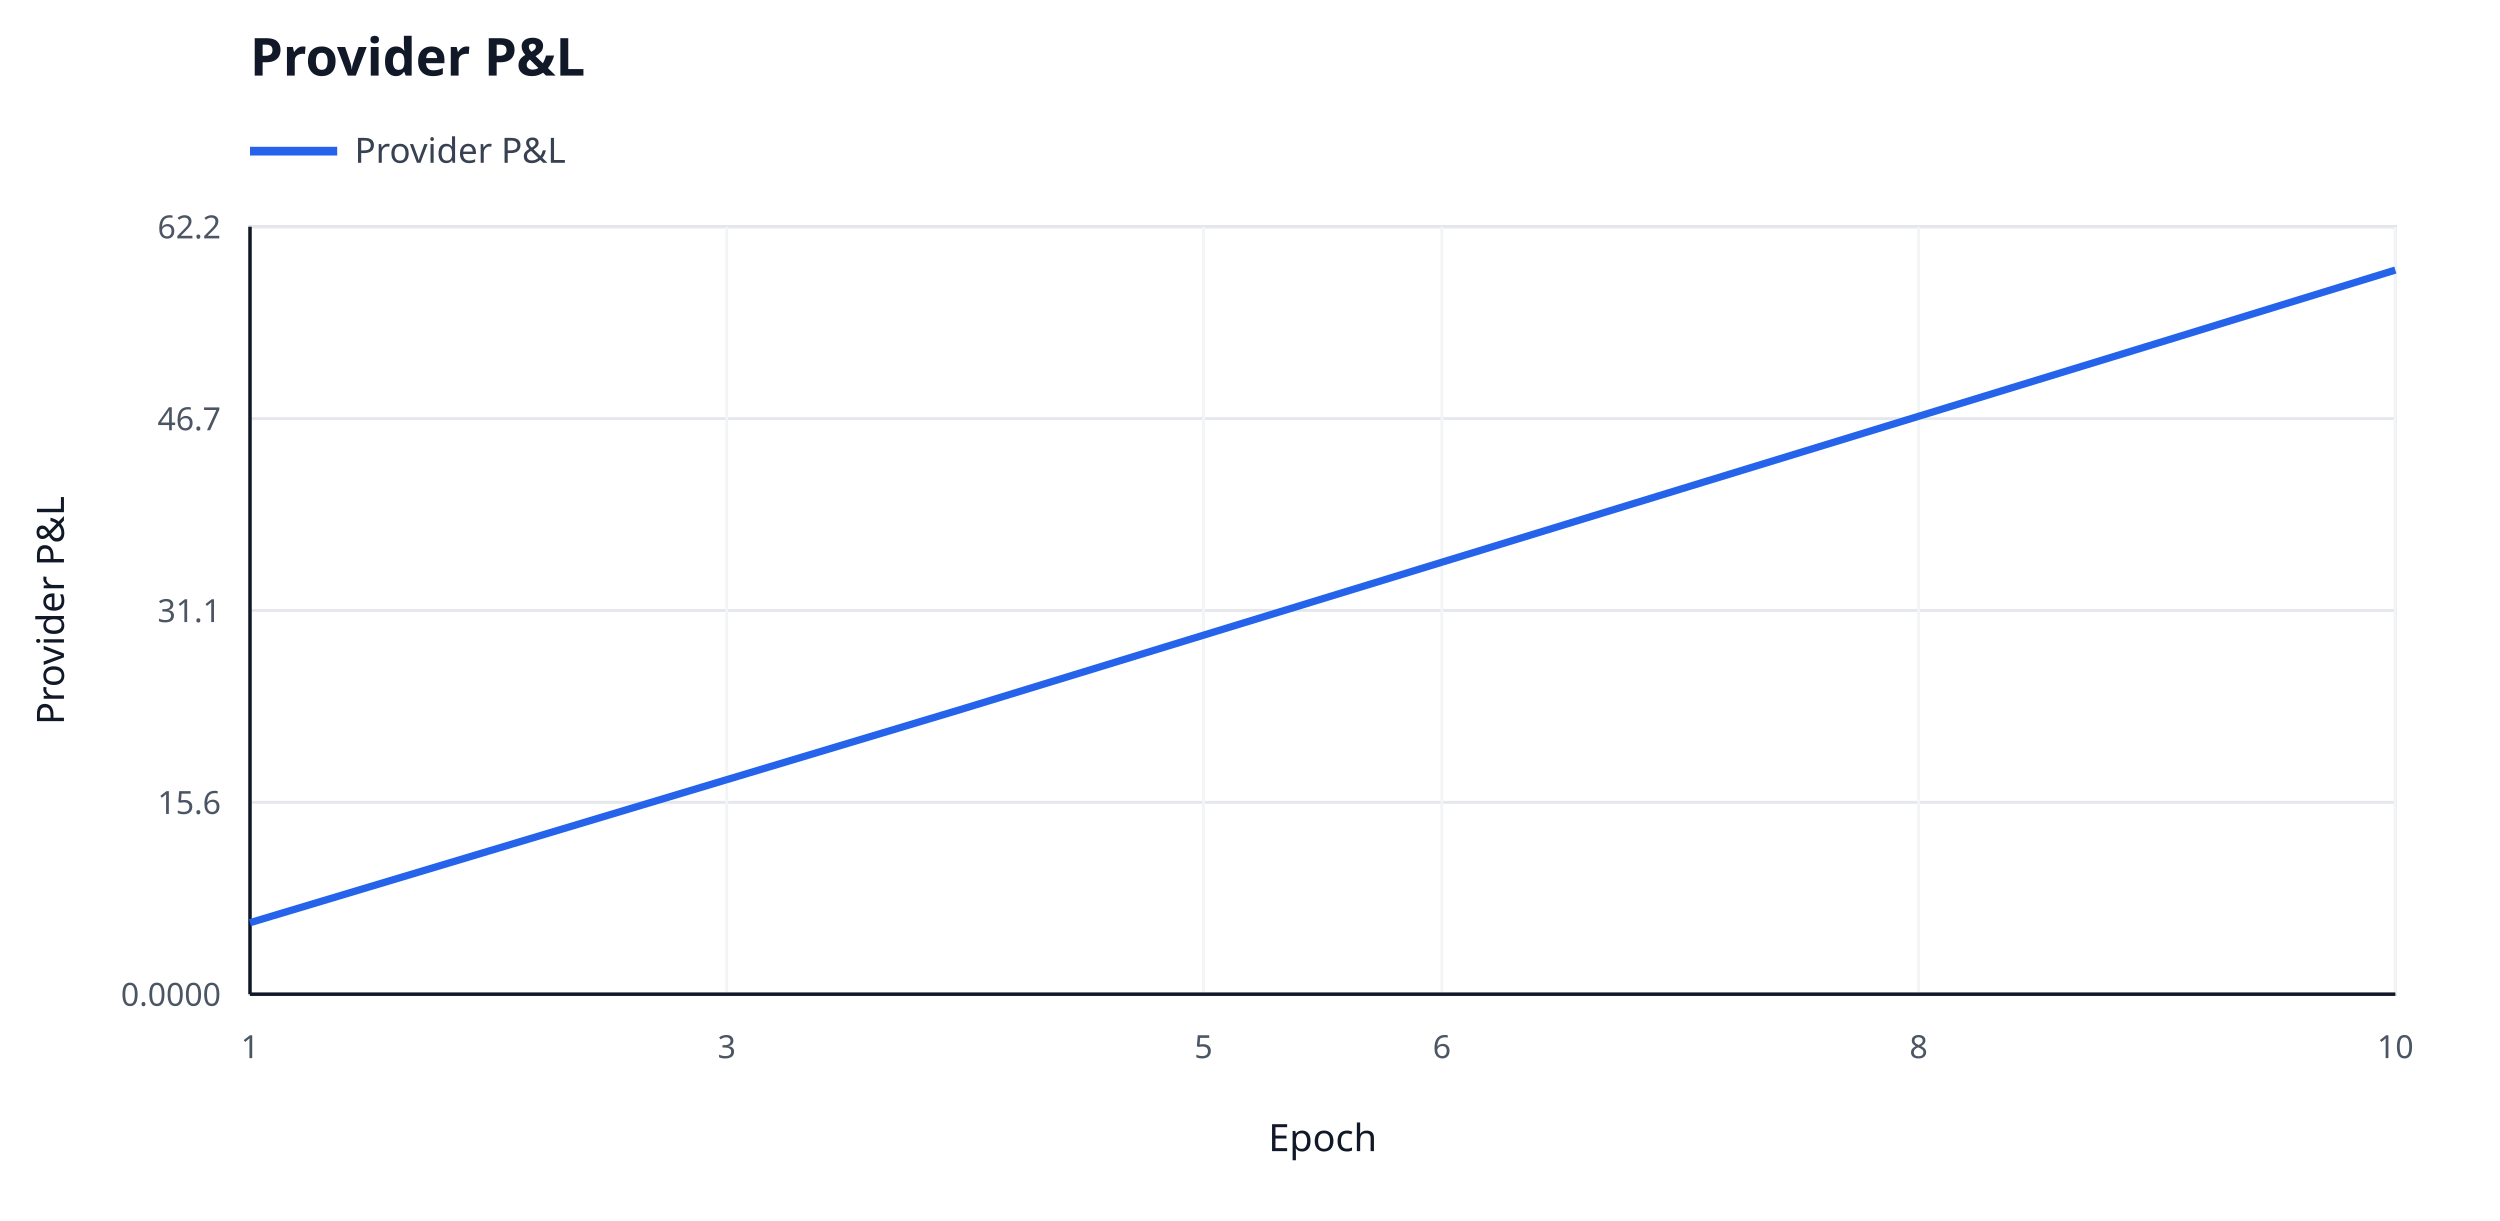
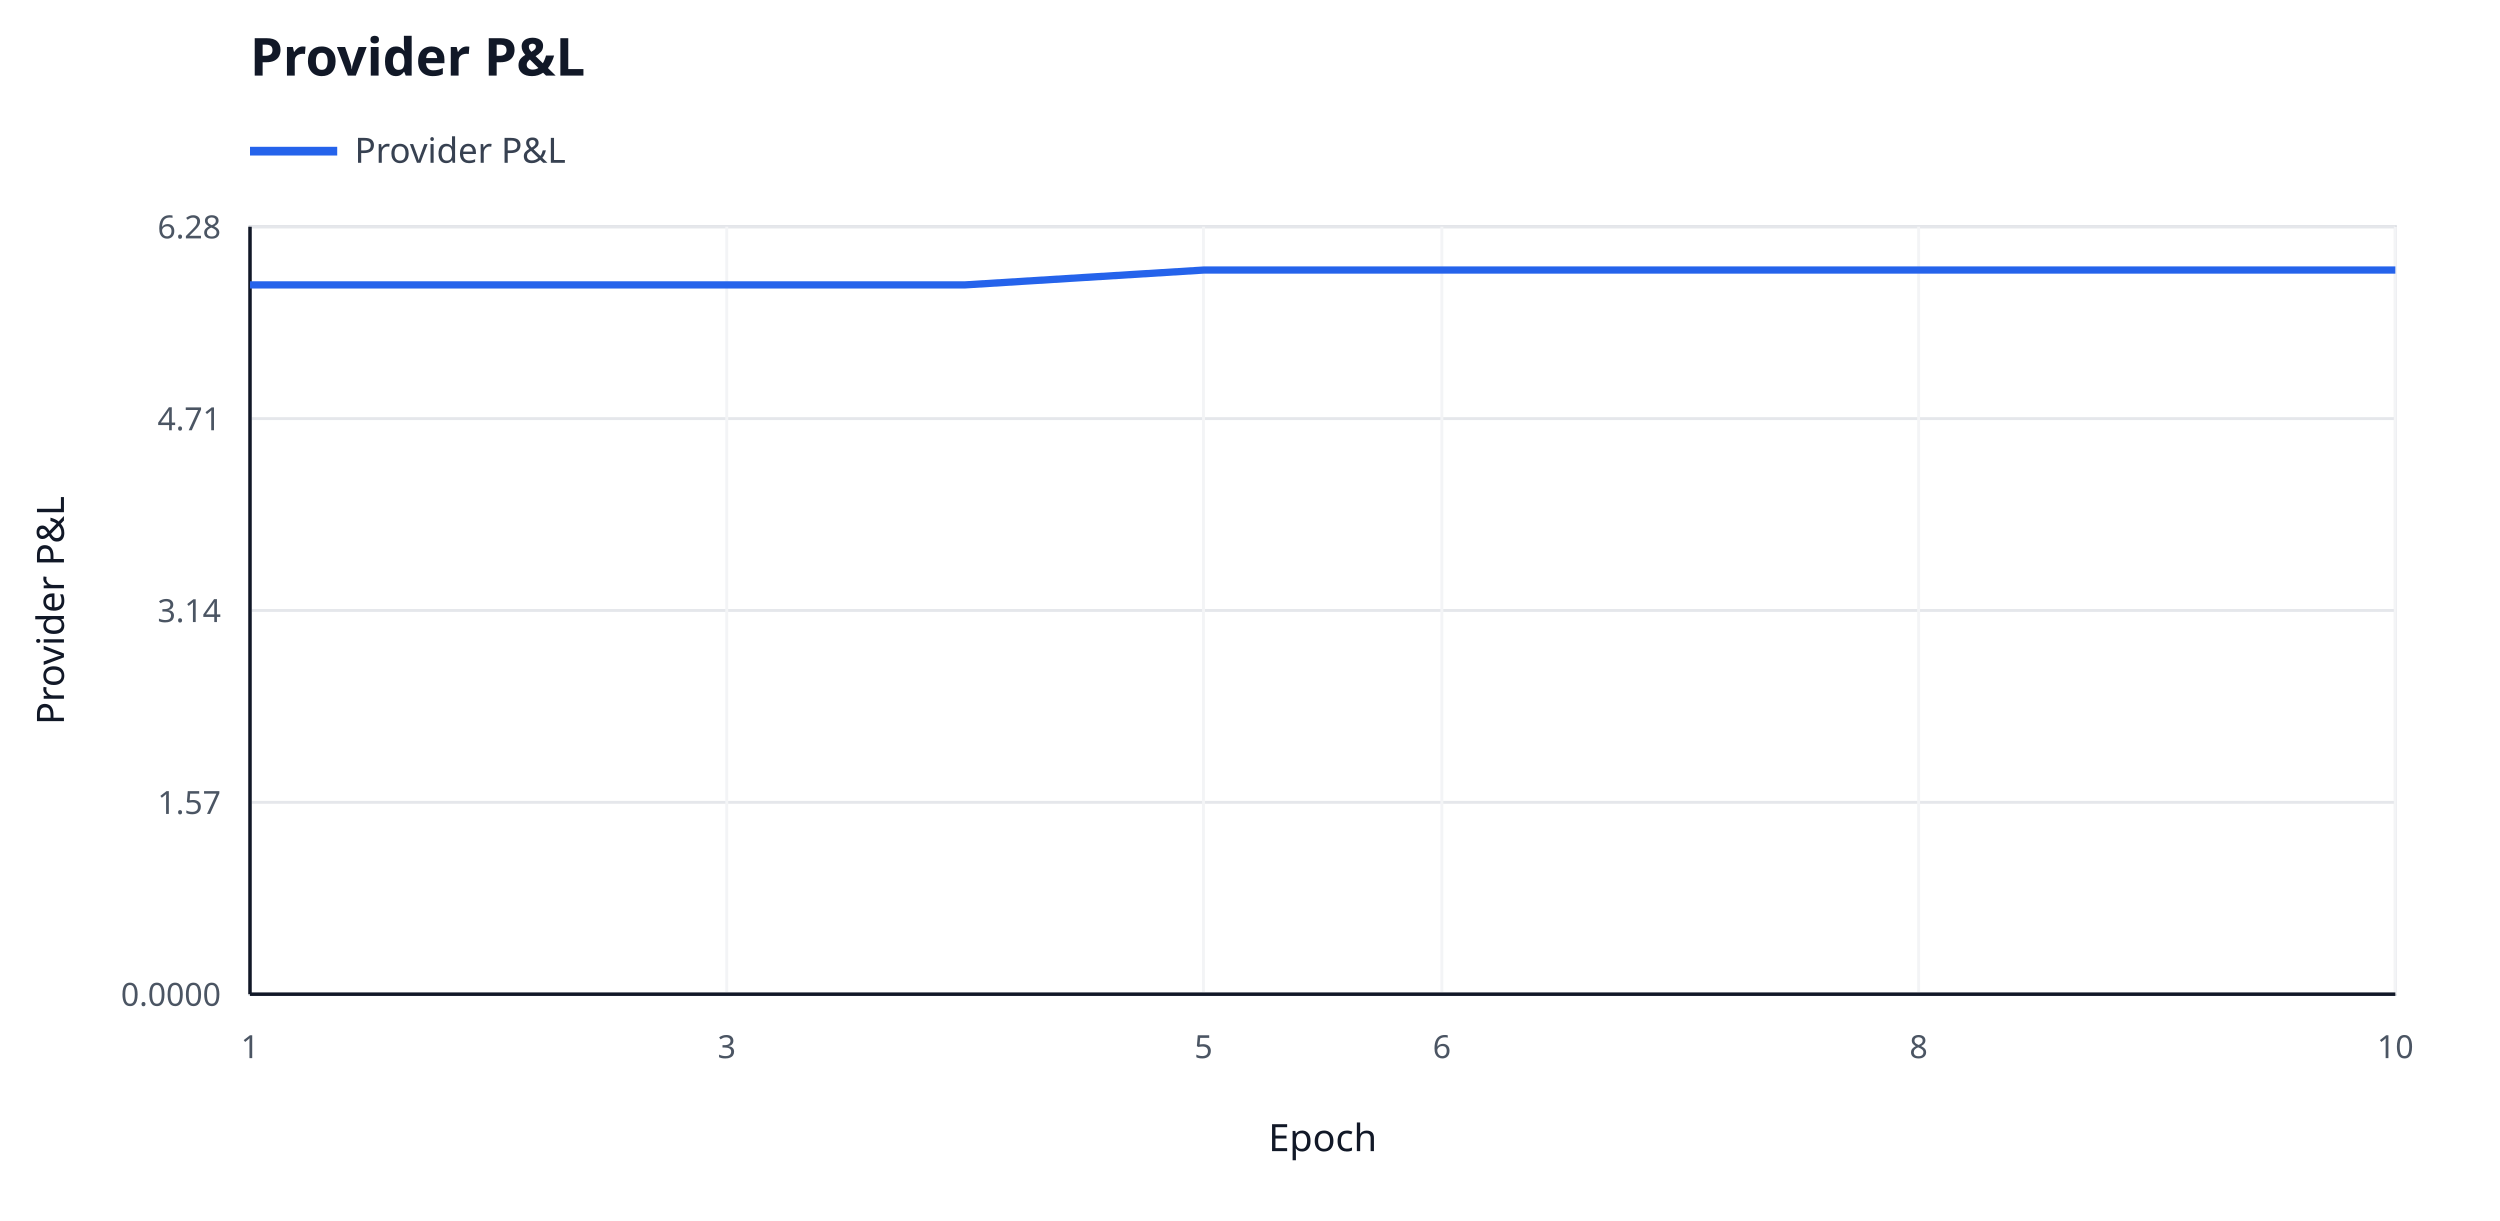
<svg xmlns="http://www.w3.org/2000/svg" width="860" height="420" viewBox="0 0 860 420">
  <rect width="100%" height="100%" fill="#ffffff" />
  <text x="86" y="26" font-family="sans-serif" font-size="18" font-weight="700" fill="#111827">Provider P&amp;L</text>
  <line x1="86" y1="52" x2="116" y2="52" stroke="#2563eb" stroke-width="3" />
  <text x="122" y="56" font-family="sans-serif" font-size="12" fill="#374151">Provider P&amp;L</text>
  <rect x="86" y="78" width="738" height="264" fill="#ffffff" stroke="#d1d5db" />
  <line x1="86" y1="342.0" x2="824" y2="342.0" stroke="#e5e7eb" stroke-width="1" />
  <text x="76" y="346.0" font-family="sans-serif" font-size="11" text-anchor="end" fill="#4b5563">0.0000</text>
  <line x1="86" y1="276.0" x2="824" y2="276.0" stroke="#e5e7eb" stroke-width="1" />
-   <text x="76" y="280.0" font-family="sans-serif" font-size="11" text-anchor="end" fill="#4b5563">15.6</text>
+   <text x="76" y="280.0" font-family="sans-serif" font-size="11" text-anchor="end" fill="#4b5563">1.57</text>
  <line x1="86" y1="210.0" x2="824" y2="210.0" stroke="#e5e7eb" stroke-width="1" />
-   <text x="76" y="214.0" font-family="sans-serif" font-size="11" text-anchor="end" fill="#4b5563">31.1</text>
+   <text x="76" y="214.0" font-family="sans-serif" font-size="11" text-anchor="end" fill="#4b5563">3.14</text>
  <line x1="86" y1="144.0" x2="824" y2="144.0" stroke="#e5e7eb" stroke-width="1" />
-   <text x="76" y="148.0" font-family="sans-serif" font-size="11" text-anchor="end" fill="#4b5563">46.7</text>
+   <text x="76" y="148.0" font-family="sans-serif" font-size="11" text-anchor="end" fill="#4b5563">4.71</text>
  <line x1="86" y1="78.0" x2="824" y2="78.0" stroke="#e5e7eb" stroke-width="1" />
-   <text x="76" y="82.0" font-family="sans-serif" font-size="11" text-anchor="end" fill="#4b5563">62.2</text>
+   <text x="76" y="82.0" font-family="sans-serif" font-size="11" text-anchor="end" fill="#4b5563">6.28</text>
  <line x1="86.0" y1="78" x2="86.0" y2="342" stroke="#f3f4f6" stroke-width="1" />
  <text x="86.0" y="364" font-family="sans-serif" font-size="11" text-anchor="middle" fill="#4b5563">1</text>
  <line x1="250.0" y1="78" x2="250.0" y2="342" stroke="#f3f4f6" stroke-width="1" />
  <text x="250.0" y="364" font-family="sans-serif" font-size="11" text-anchor="middle" fill="#4b5563">3</text>
  <line x1="414.0" y1="78" x2="414.0" y2="342" stroke="#f3f4f6" stroke-width="1" />
  <text x="414.0" y="364" font-family="sans-serif" font-size="11" text-anchor="middle" fill="#4b5563">5</text>
  <line x1="496.0" y1="78" x2="496.0" y2="342" stroke="#f3f4f6" stroke-width="1" />
  <text x="496.0" y="364" font-family="sans-serif" font-size="11" text-anchor="middle" fill="#4b5563">6</text>
  <line x1="660.0" y1="78" x2="660.0" y2="342" stroke="#f3f4f6" stroke-width="1" />
  <text x="660.0" y="364" font-family="sans-serif" font-size="11" text-anchor="middle" fill="#4b5563">8</text>
  <line x1="824.0" y1="78" x2="824.0" y2="342" stroke="#f3f4f6" stroke-width="1" />
  <text x="824.0" y="364" font-family="sans-serif" font-size="11" text-anchor="middle" fill="#4b5563">10</text>
  <line x1="86" y1="342" x2="824" y2="342" stroke="#111827" stroke-width="1.2" />
  <line x1="86" y1="78" x2="86" y2="342" stroke="#111827" stroke-width="1.2" />
  <text x="455.0" y="396" font-family="sans-serif" font-size="13" text-anchor="middle" fill="#111827">Epoch</text>
  <text transform="translate(22 210.0) rotate(-90)" font-family="sans-serif" font-size="13" text-anchor="middle" fill="#111827">Provider P&amp;L</text>
-   <polyline fill="none" stroke="#2563eb" stroke-width="2.5" points="86.0,317.4 168.0,292.8 250.0,268.2 332.0,243.6 414.0,218.5 496.0,193.4 578.0,168.3 660.0,143.2 742.0,118.1 824.0,92.9" />
+   <polyline fill="none" stroke="#2563eb" stroke-width="2.5" points="86.0,98.0 168.0,98.0 250.0,98.0 332.0,98.0 414.0,92.9 496.0,92.9 578.0,92.9 660.0,92.9 742.0,92.9 824.0,92.9" />
</svg>
